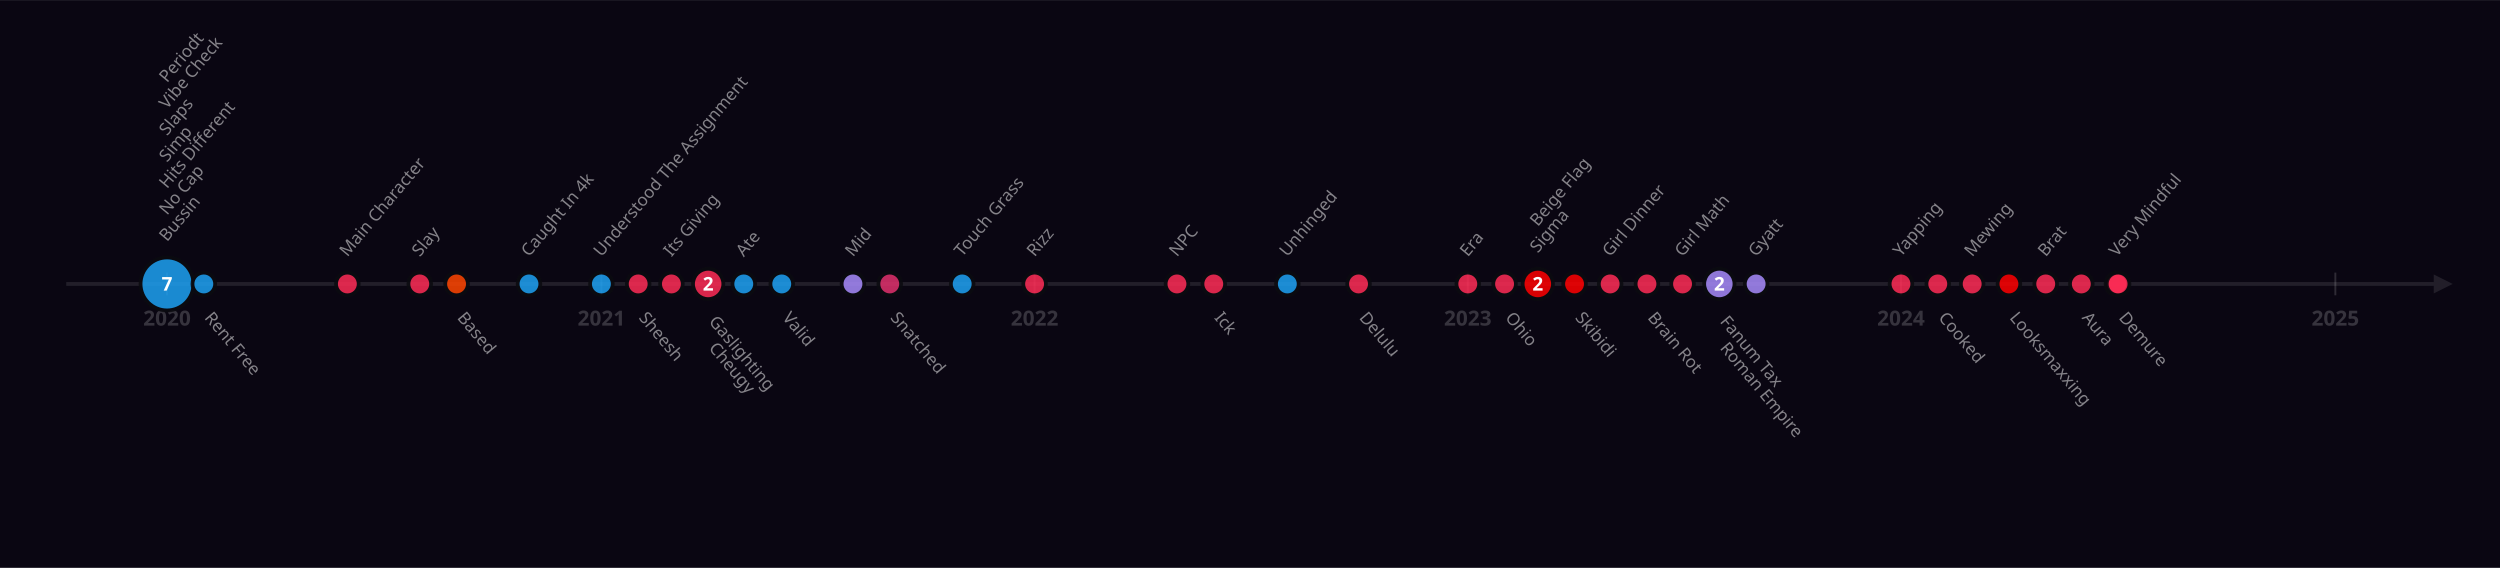
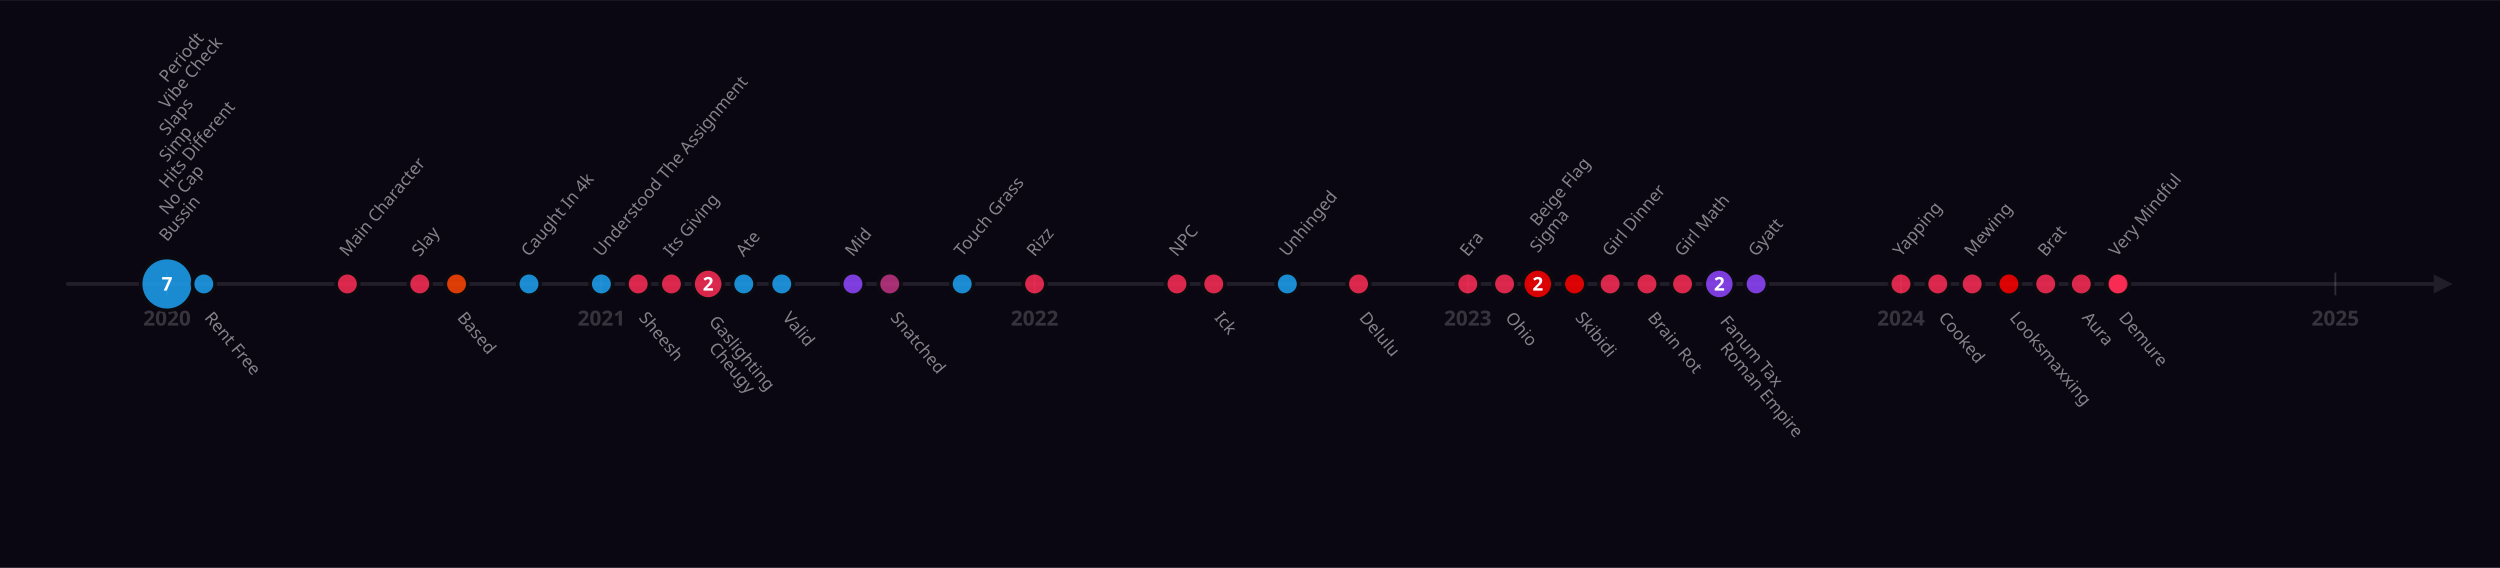
<svg xmlns="http://www.w3.org/2000/svg" width="1320.667" height="300" viewBox="0 0 1321 300" preserveAspectRatio="xMidYMid meet">
  <rect width="100%" height="100%" fill="#0a0612" />
  <line x1="35" y1="150" x2="1286" y2="150" stroke="rgba(255,255,255,0.1)" stroke-width="2" />
  <path d="M1296,150 l-10,-5 l0,10 Z" fill="rgba(255,255,255,0.1)" />
  <line x1="88.254" y1="144" x2="88.254" y2="156" stroke="rgba(255,255,255,0.15)" stroke-width="1" />
  <text x="88.254" y="172" text-anchor="middle" font-family="Outfit" font-size="11px" font-weight="600" fill="rgba(255,255,255,0.18)">2020</text>
  <line x1="317.78" y1="144" x2="317.78" y2="156" stroke="rgba(255,255,255,0.15)" stroke-width="1" />
  <text x="317.78" y="172" text-anchor="middle" font-family="Outfit" font-size="11px" font-weight="600" fill="rgba(255,255,255,0.18)">2021</text>
  <line x1="546.678" y1="144" x2="546.678" y2="156" stroke="rgba(255,255,255,0.15)" stroke-width="1" />
  <text x="546.678" y="172" text-anchor="middle" font-family="Outfit" font-size="11px" font-weight="600" fill="rgba(255,255,255,0.18)">2022</text>
  <line x1="775.576" y1="144" x2="775.576" y2="156" stroke="rgba(255,255,255,0.15)" stroke-width="1" />
  <text x="775.576" y="172" text-anchor="middle" font-family="Outfit" font-size="11px" font-weight="600" fill="rgba(255,255,255,0.18)">2023</text>
  <line x1="1004.475" y1="144" x2="1004.475" y2="156" stroke="rgba(255,255,255,0.15)" stroke-width="1" />
  <text x="1004.475" y="172" text-anchor="middle" font-family="Outfit" font-size="11px" font-weight="600" fill="rgba(255,255,255,0.18)">2024</text>
  <line x1="1234" y1="144" x2="1234" y2="156" stroke="rgba(255,255,255,0.15)" stroke-width="1" />
  <text x="1234" y="172" text-anchor="middle" font-family="Outfit" font-size="11px" font-weight="600" fill="rgba(255,255,255,0.18)">2025</text>
  <g class="date-dot" transform="translate(88.25424,150)" opacity="1" style="cursor: pointer;">
    <circle class="glow" r="20" fill="#1da1f2" opacity="0" />
    <circle class="main" r="14" fill="#1da1f2" stroke="#0a0a0f" stroke-width="2" opacity="0.85" />
    <text text-anchor="middle" dy="0.35em" font-family="Outfit" font-size="10px" font-weight="700" fill="#fff" pointer-events="none">7</text>
    <text class="diag-label" x="0" y="0" transform="translate(0, -22) rotate(-50)" text-anchor="start" font-family="DM Sans" font-size="9px" font-weight="500" fill="rgba(255,255,255,0.5)" pointer-events="none">Bussin</text>
    <text class="diag-label" x="0" y="0" transform="translate(0, -36) rotate(-50)" text-anchor="start" font-family="DM Sans" font-size="9px" font-weight="500" fill="rgba(255,255,255,0.5)" pointer-events="none">No Cap</text>
    <text class="diag-label" x="0" y="0" transform="translate(0, -50) rotate(-50)" text-anchor="start" font-family="DM Sans" font-size="9px" font-weight="500" fill="rgba(255,255,255,0.5)" pointer-events="none">Hits Different</text>
    <text class="diag-label" x="0" y="0" transform="translate(0, -64) rotate(-50)" text-anchor="start" font-family="DM Sans" font-size="9px" font-weight="500" fill="rgba(255,255,255,0.5)" pointer-events="none">Simp</text>
    <text class="diag-label" x="0" y="0" transform="translate(0, -78) rotate(-50)" text-anchor="start" font-family="DM Sans" font-size="9px" font-weight="500" fill="rgba(255,255,255,0.5)" pointer-events="none">Slaps</text>
    <text class="diag-label" x="0" y="0" transform="translate(0, -92) rotate(-50)" text-anchor="start" font-family="DM Sans" font-size="9px" font-weight="500" fill="rgba(255,255,255,0.5)" pointer-events="none">Vibe Check</text>
    <text class="diag-label" x="0" y="0" transform="translate(0, -106) rotate(-50)" text-anchor="start" font-family="DM Sans" font-size="9px" font-weight="500" fill="rgba(255,255,255,0.5)" pointer-events="none">Periodt</text>
  </g>
  <g class="date-dot" transform="translate(107.6949,150)" opacity="1" style="cursor: pointer;">
    <circle class="glow" r="12" fill="#1da1f2" opacity="0" />
    <circle class="main" r="6" fill="#1da1f2" stroke="#0a0a0f" stroke-width="2" opacity="0.85" />
    <text class="diag-label" x="0" y="0" transform="translate(0, 18) rotate(50)" text-anchor="start" font-family="DM Sans" font-size="9px" font-weight="500" fill="rgba(255,255,255,0.5)" pointer-events="none">Rent Free</text>
  </g>
  <g class="date-dot" transform="translate(183.5501,150)" opacity="1" style="cursor: pointer;">
    <circle class="glow" r="12" fill="#fe2c55" opacity="0" />
    <circle class="main" r="6" fill="#fe2c55" stroke="#0a0a0f" stroke-width="2" opacity="0.85" />
    <text class="diag-label" x="0" y="0" transform="translate(0, -14) rotate(-50)" text-anchor="start" font-family="DM Sans" font-size="9px" font-weight="500" fill="rgba(255,255,255,0.5)" pointer-events="none">Main Character</text>
  </g>
  <g class="date-dot" transform="translate(221.8044,150)" opacity="1" style="cursor: pointer;">
    <circle class="glow" r="12" fill="#fe2c55" opacity="0" />
    <circle class="main" r="6" fill="#fe2c55" stroke="#0a0a0f" stroke-width="2" opacity="0.85" />
    <text class="diag-label" x="0" y="0" transform="translate(0, -14) rotate(-50)" text-anchor="start" font-family="DM Sans" font-size="9px" font-weight="500" fill="rgba(255,255,255,0.5)" pointer-events="none">Slay</text>
  </g>
  <g class="date-dot" transform="translate(241.2451,150)" opacity="1" style="cursor: pointer;">
    <circle class="glow" r="12" fill="#ff4500" opacity="0" />
    <circle class="main" r="6" fill="#ff4500" stroke="#0a0a0f" stroke-width="2" opacity="0.85" />
    <text class="diag-label" x="0" y="0" transform="translate(0, 18) rotate(50)" text-anchor="start" font-family="DM Sans" font-size="9px" font-weight="500" fill="rgba(255,255,255,0.5)" pointer-events="none">Based</text>
  </g>
  <g class="date-dot" transform="translate(279.5254,150)" opacity="1" style="cursor: pointer;">
    <circle class="glow" r="12" fill="#1da1f2" opacity="0" />
    <circle class="main" r="6" fill="#1da1f2" stroke="#0a0a0f" stroke-width="2" opacity="0.85" />
    <text class="diag-label" x="0" y="0" transform="translate(0, -14) rotate(-50)" text-anchor="start" font-family="DM Sans" font-size="9px" font-weight="500" fill="rgba(255,255,255,0.5)" pointer-events="none">Caught In 4k</text>
  </g>
  <g class="date-dot" transform="translate(317.7797,150)" opacity="1" style="cursor: pointer;">
    <circle class="glow" r="12" fill="#1da1f2" opacity="0" />
    <circle class="main" r="6" fill="#1da1f2" stroke="#0a0a0f" stroke-width="2" opacity="0.85" />
    <text class="diag-label" x="0" y="0" transform="translate(0, -14) rotate(-50)" text-anchor="start" font-family="DM Sans" font-size="9px" font-weight="500" fill="rgba(255,255,255,0.5)" pointer-events="none">Understood The Assignment</text>
  </g>
  <g class="date-dot" transform="translate(337.2203,150)" opacity="1" style="cursor: pointer;">
    <circle class="glow" r="12" fill="#fe2c55" opacity="0" />
    <circle class="main" r="6" fill="#fe2c55" stroke="#0a0a0f" stroke-width="2" opacity="0.85" />
    <text class="diag-label" x="0" y="0" transform="translate(0, 18) rotate(50)" text-anchor="start" font-family="DM Sans" font-size="9px" font-weight="500" fill="rgba(255,255,255,0.5)" pointer-events="none">Sheesh</text>
  </g>
  <g class="date-dot" transform="translate(354.7797,150)" opacity="1" style="cursor: pointer;">
    <circle class="glow" r="12" fill="#fe2c55" opacity="0" />
    <circle class="main" r="6" fill="#fe2c55" stroke="#0a0a0f" stroke-width="2" opacity="0.85" />
    <text class="diag-label" x="0" y="0" transform="translate(0, -14) rotate(-50)" text-anchor="start" font-family="DM Sans" font-size="9px" font-weight="500" fill="rgba(255,255,255,0.5)" pointer-events="none">Its Giving</text>
  </g>
  <g class="date-dot" transform="translate(374.1942,150)" opacity="1" style="cursor: pointer;">
    <circle class="glow" r="14.013" fill="#fe2c55" opacity="0" />
    <circle class="main" r="8.013" fill="#fe2c55" stroke="#0a0a0f" stroke-width="2" opacity="0.85" />
    <text text-anchor="middle" dy="0.35em" font-family="Outfit" font-size="10px" font-weight="700" fill="#fff" pointer-events="none">2</text>
    <text class="diag-label" x="0" y="0" transform="translate(0, 20.01349) rotate(50)" text-anchor="start" font-family="DM Sans" font-size="9px" font-weight="500" fill="rgba(255,255,255,0.5)" pointer-events="none">Gaslighting</text>
    <text class="diag-label" x="0" y="0" transform="translate(0, 34.01349) rotate(50)" text-anchor="start" font-family="DM Sans" font-size="9px" font-weight="500" fill="rgba(255,255,255,0.5)" pointer-events="none">Cheugy</text>
  </g>
  <g class="date-dot" transform="translate(393.0078,150)" opacity="1" style="cursor: pointer;">
    <circle class="glow" r="12" fill="#1da1f2" opacity="0" />
    <circle class="main" r="6" fill="#1da1f2" stroke="#0a0a0f" stroke-width="2" opacity="0.85" />
    <text class="diag-label" x="0" y="0" transform="translate(0, -14) rotate(-50)" text-anchor="start" font-family="DM Sans" font-size="9px" font-weight="500" fill="rgba(255,255,255,0.5)" pointer-events="none">Ate</text>
  </g>
  <g class="date-dot" transform="translate(413.0756,150)" opacity="1" style="cursor: pointer;">
    <circle class="glow" r="12" fill="#1da1f2" opacity="0" />
    <circle class="main" r="6" fill="#1da1f2" stroke="#0a0a0f" stroke-width="2" opacity="0.85" />
    <text class="diag-label" x="0" y="0" transform="translate(0, 18) rotate(50)" text-anchor="start" font-family="DM Sans" font-size="9px" font-weight="500" fill="rgba(255,255,255,0.5)" pointer-events="none">Valid</text>
  </g>
  <g class="date-dot" transform="translate(450.7027,150)" opacity="1" style="cursor: pointer;">
-     <circle class="glow" r="12" fill="#a78bfa" opacity="0" />
-     <circle class="main" r="6" fill="#a78bfa" stroke="#0a0a0f" stroke-width="2" opacity="0.85" />
+     <circle class="glow" r="12" fill="#9146ff" opacity="0" />
+     <circle class="main" r="6" fill="#9146ff" stroke="#0a0a0f" stroke-width="2" opacity="0.85" />
    <text class="diag-label" x="0" y="0" transform="translate(0, -14) rotate(-50)" text-anchor="start" font-family="DM Sans" font-size="9px" font-weight="500" fill="rgba(255,255,255,0.5)" pointer-events="none">Mid</text>
  </g>
  <g class="date-dot" transform="translate(470.1434,150)" opacity="1" style="cursor: pointer;">
-     <circle class="glow" r="12" fill="#e1306c" opacity="0" />
-     <circle class="main" r="6" fill="#e1306c" stroke="#0a0a0f" stroke-width="2" opacity="0.85" />
+     <circle class="glow" r="12" fill="#c13584" opacity="0" />
+     <circle class="main" r="6" fill="#c13584" stroke="#0a0a0f" stroke-width="2" opacity="0.85" />
    <text class="diag-label" x="0" y="0" transform="translate(0, 18) rotate(50)" text-anchor="start" font-family="DM Sans" font-size="9px" font-weight="500" fill="rgba(255,255,255,0.5)" pointer-events="none">Snatched</text>
  </g>
  <g class="date-dot" transform="translate(508.4237,150)" opacity="1" style="cursor: pointer;">
    <circle class="glow" r="12" fill="#1da1f2" opacity="0" />
    <circle class="main" r="6" fill="#1da1f2" stroke="#0a0a0f" stroke-width="2" opacity="0.85" />
    <text class="diag-label" x="0" y="0" transform="translate(0, -14) rotate(-50)" text-anchor="start" font-family="DM Sans" font-size="9px" font-weight="500" fill="rgba(255,255,255,0.5)" pointer-events="none">Touch Grass</text>
  </g>
  <g class="date-dot" transform="translate(546.678,150)" opacity="1" style="cursor: pointer;">
    <circle class="glow" r="12" fill="#fe2c55" opacity="0" />
    <circle class="main" r="6" fill="#fe2c55" stroke="#0a0a0f" stroke-width="2" opacity="0.85" />
    <text class="diag-label" x="0" y="0" transform="translate(0, -14) rotate(-50)" text-anchor="start" font-family="DM Sans" font-size="9px" font-weight="500" fill="rgba(255,255,255,0.5)" pointer-events="none">Rizz</text>
  </g>
  <g class="date-dot" transform="translate(621.9061,150)" opacity="1" style="cursor: pointer;">
    <circle class="glow" r="12" fill="#fe2c55" opacity="0" />
    <circle class="main" r="6" fill="#fe2c55" stroke="#0a0a0f" stroke-width="2" opacity="0.85" />
    <text class="diag-label" x="0" y="0" transform="translate(0, -14) rotate(-50)" text-anchor="start" font-family="DM Sans" font-size="9px" font-weight="500" fill="rgba(255,255,255,0.5)" pointer-events="none">NPC</text>
  </g>
  <g class="date-dot" transform="translate(641.3468,150)" opacity="1" style="cursor: pointer;">
    <circle class="glow" r="12" fill="#fe2c55" opacity="0" />
    <circle class="main" r="6" fill="#fe2c55" stroke="#0a0a0f" stroke-width="2" opacity="0.85" />
    <text class="diag-label" x="0" y="0" transform="translate(0, 18) rotate(50)" text-anchor="start" font-family="DM Sans" font-size="9px" font-weight="500" fill="rgba(255,255,255,0.5)" pointer-events="none">Ick</text>
  </g>
  <g class="date-dot" transform="translate(680.2281,150)" opacity="1" style="cursor: pointer;">
    <circle class="glow" r="12" fill="#1da1f2" opacity="0" />
    <circle class="main" r="6" fill="#1da1f2" stroke="#0a0a0f" stroke-width="2" opacity="0.85" />
    <text class="diag-label" x="0" y="0" transform="translate(0, -14) rotate(-50)" text-anchor="start" font-family="DM Sans" font-size="9px" font-weight="500" fill="rgba(255,255,255,0.5)" pointer-events="none">Unhinged</text>
  </g>
  <g class="date-dot" transform="translate(717.8552,150)" opacity="1" style="cursor: pointer;">
    <circle class="glow" r="12" fill="#fe2c55" opacity="0" />
    <circle class="main" r="6" fill="#fe2c55" stroke="#0a0a0f" stroke-width="2" opacity="0.85" />
    <text class="diag-label" x="0" y="0" transform="translate(0, 18) rotate(50)" text-anchor="start" font-family="DM Sans" font-size="9px" font-weight="500" fill="rgba(255,255,255,0.5)" pointer-events="none">Delulu</text>
  </g>
  <g class="date-dot" transform="translate(775.5763,150)" opacity="1" style="cursor: pointer;">
    <circle class="glow" r="12" fill="#fe2c55" opacity="0" />
    <circle class="main" r="6" fill="#fe2c55" stroke="#0a0a0f" stroke-width="2" opacity="0.85" />
    <text class="diag-label" x="0" y="0" transform="translate(0, -14) rotate(-50)" text-anchor="start" font-family="DM Sans" font-size="9px" font-weight="500" fill="rgba(255,255,255,0.5)" pointer-events="none">Era</text>
  </g>
  <g class="date-dot" transform="translate(795.0169,150)" opacity="1" style="cursor: pointer;">
    <circle class="glow" r="12" fill="#fe2c55" opacity="0" />
    <circle class="main" r="6" fill="#fe2c55" stroke="#0a0a0f" stroke-width="2" opacity="0.85" />
    <text class="diag-label" x="0" y="0" transform="translate(0, 18) rotate(50)" text-anchor="start" font-family="DM Sans" font-size="9px" font-weight="500" fill="rgba(255,255,255,0.5)" pointer-events="none">Ohio</text>
  </g>
  <g class="date-dot" transform="translate(812.5763,150)" opacity="1" style="cursor: pointer;">
    <circle class="glow" r="14.013" fill="#ff0000" opacity="0" />
    <circle class="main" r="8.013" fill="#ff0000" stroke="#0a0a0f" stroke-width="2" opacity="0.85" />
    <text text-anchor="middle" dy="0.35em" font-family="Outfit" font-size="10px" font-weight="700" fill="#fff" pointer-events="none">2</text>
    <text class="diag-label" x="0" y="0" transform="translate(0, -16.01349) rotate(-50)" text-anchor="start" font-family="DM Sans" font-size="9px" font-weight="500" fill="rgba(255,255,255,0.5)" pointer-events="none">Sigma</text>
    <text class="diag-label" x="0" y="0" transform="translate(0, -30.01349) rotate(-50)" text-anchor="start" font-family="DM Sans" font-size="9px" font-weight="500" fill="rgba(255,255,255,0.5)" pointer-events="none">Beige Flag</text>
  </g>
  <g class="date-dot" transform="translate(831.9908,150)" opacity="1" style="cursor: pointer;">
    <circle class="glow" r="12" fill="#ff0000" opacity="0" />
    <circle class="main" r="6" fill="#ff0000" stroke="#0a0a0f" stroke-width="2" opacity="0.85" />
    <text class="diag-label" x="0" y="0" transform="translate(0, 18) rotate(50)" text-anchor="start" font-family="DM Sans" font-size="9px" font-weight="500" fill="rgba(255,255,255,0.5)" pointer-events="none">Skibidi</text>
  </g>
  <g class="date-dot" transform="translate(850.8044,150)" opacity="1" style="cursor: pointer;">
    <circle class="glow" r="12" fill="#fe2c55" opacity="0" />
    <circle class="main" r="6" fill="#fe2c55" stroke="#0a0a0f" stroke-width="2" opacity="0.85" />
    <text class="diag-label" x="0" y="0" transform="translate(0, -14) rotate(-50)" text-anchor="start" font-family="DM Sans" font-size="9px" font-weight="500" fill="rgba(255,255,255,0.5)" pointer-events="none">Girl Dinner</text>
  </g>
  <g class="date-dot" transform="translate(870.2451,150)" opacity="1" style="cursor: pointer;">
    <circle class="glow" r="12" fill="#fe2c55" opacity="0" />
    <circle class="main" r="6" fill="#fe2c55" stroke="#0a0a0f" stroke-width="2" opacity="0.85" />
    <text class="diag-label" x="0" y="0" transform="translate(0, 18) rotate(50)" text-anchor="start" font-family="DM Sans" font-size="9px" font-weight="500" fill="rgba(255,255,255,0.5)" pointer-events="none">Brain Rot</text>
  </g>
  <g class="date-dot" transform="translate(889.0586,150)" opacity="1" style="cursor: pointer;">
    <circle class="glow" r="12" fill="#fe2c55" opacity="0" />
    <circle class="main" r="6" fill="#fe2c55" stroke="#0a0a0f" stroke-width="2" opacity="0.85" />
    <text class="diag-label" x="0" y="0" transform="translate(0, -14) rotate(-50)" text-anchor="start" font-family="DM Sans" font-size="9px" font-weight="500" fill="rgba(255,255,255,0.5)" pointer-events="none">Girl Math</text>
  </g>
  <g class="date-dot" transform="translate(908.4993,150)" opacity="1" style="cursor: pointer;">
-     <circle class="glow" r="14.013" fill="#a78bfa" opacity="0" />
-     <circle class="main" r="8.013" fill="#a78bfa" stroke="#0a0a0f" stroke-width="2" opacity="0.85" />
+     <circle class="glow" r="14.013" fill="#9146ff" opacity="0" />
+     <circle class="main" r="8.013" fill="#9146ff" stroke="#0a0a0f" stroke-width="2" opacity="0.85" />
    <text text-anchor="middle" dy="0.35em" font-family="Outfit" font-size="10px" font-weight="700" fill="#fff" pointer-events="none">2</text>
    <text class="diag-label" x="0" y="0" transform="translate(0, 20.01349) rotate(50)" text-anchor="start" font-family="DM Sans" font-size="9px" font-weight="500" fill="rgba(255,255,255,0.5)" pointer-events="none">Fanum Tax</text>
    <text class="diag-label" x="0" y="0" transform="translate(0, 34.01349) rotate(50)" text-anchor="start" font-family="DM Sans" font-size="9px" font-weight="500" fill="rgba(255,255,255,0.5)" pointer-events="none">Roman Empire</text>
  </g>
  <g class="date-dot" transform="translate(927.94,150)" opacity="1" style="cursor: pointer;">
-     <circle class="glow" r="12" fill="#a78bfa" opacity="0" />
-     <circle class="main" r="6" fill="#a78bfa" stroke="#0a0a0f" stroke-width="2" opacity="0.85" />
+     <circle class="glow" r="12" fill="#9146ff" opacity="0" />
+     <circle class="main" r="6" fill="#9146ff" stroke="#0a0a0f" stroke-width="2" opacity="0.85" />
    <text class="diag-label" x="0" y="0" transform="translate(0, -14) rotate(-50)" text-anchor="start" font-family="DM Sans" font-size="9px" font-weight="500" fill="rgba(255,255,255,0.5)" pointer-events="none">Gyatt</text>
  </g>
  <g class="date-dot" transform="translate(1004.475,150)" opacity="1" style="cursor: pointer;">
    <circle class="glow" r="12" fill="#fe2c55" opacity="0" />
    <circle class="main" r="6" fill="#fe2c55" stroke="#0a0a0f" stroke-width="2" opacity="0.85" />
    <text class="diag-label" x="0" y="0" transform="translate(0, -14) rotate(-50)" text-anchor="start" font-family="DM Sans" font-size="9px" font-weight="500" fill="rgba(255,255,255,0.5)" pointer-events="none">Yapping</text>
  </g>
  <g class="date-dot" transform="translate(1023.915,150)" opacity="1" style="cursor: pointer;">
    <circle class="glow" r="12" fill="#fe2c55" opacity="0" />
    <circle class="main" r="6" fill="#fe2c55" stroke="#0a0a0f" stroke-width="2" opacity="0.85" />
    <text class="diag-label" x="0" y="0" transform="translate(0, 18) rotate(50)" text-anchor="start" font-family="DM Sans" font-size="9px" font-weight="500" fill="rgba(255,255,255,0.5)" pointer-events="none">Cooked</text>
  </g>
  <g class="date-dot" transform="translate(1042.102,150)" opacity="1" style="cursor: pointer;">
    <circle class="glow" r="12" fill="#fe2c55" opacity="0" />
    <circle class="main" r="6" fill="#fe2c55" stroke="#0a0a0f" stroke-width="2" opacity="0.85" />
    <text class="diag-label" x="0" y="0" transform="translate(0, -14) rotate(-50)" text-anchor="start" font-family="DM Sans" font-size="9px" font-weight="500" fill="rgba(255,255,255,0.5)" pointer-events="none">Mewing</text>
  </g>
  <g class="date-dot" transform="translate(1061.516,150)" opacity="1" style="cursor: pointer;">
    <circle class="glow" r="12" fill="#ff0000" opacity="0" />
    <circle class="main" r="6" fill="#ff0000" stroke="#0a0a0f" stroke-width="2" opacity="0.85" />
    <text class="diag-label" x="0" y="0" transform="translate(0, 18) rotate(50)" text-anchor="start" font-family="DM Sans" font-size="9px" font-weight="500" fill="rgba(255,255,255,0.5)" pointer-events="none">Looksmaxxing</text>
  </g>
  <g class="date-dot" transform="translate(1080.957,150)" opacity="1" style="cursor: pointer;">
    <circle class="glow" r="12" fill="#fe2c55" opacity="0" />
    <circle class="main" r="6" fill="#fe2c55" stroke="#0a0a0f" stroke-width="2" opacity="0.85" />
    <text class="diag-label" x="0" y="0" transform="translate(0, -14) rotate(-50)" text-anchor="start" font-family="DM Sans" font-size="9px" font-weight="500" fill="rgba(255,255,255,0.5)" pointer-events="none">Brat</text>
  </g>
  <g class="date-dot" transform="translate(1099.77,150)" opacity="1" style="cursor: pointer;">
    <circle class="glow" r="12" fill="#fe2c55" opacity="0" />
    <circle class="main" r="6" fill="#fe2c55" stroke="#0a0a0f" stroke-width="2" opacity="0.85" />
    <text class="diag-label" x="0" y="0" transform="translate(0, 18) rotate(50)" text-anchor="start" font-family="DM Sans" font-size="9px" font-weight="500" fill="rgba(255,255,255,0.5)" pointer-events="none">Aura</text>
  </g>
  <g class="date-dot" transform="translate(1118.584,150)" opacity="1" style="cursor: pointer;">
    <circle class="glow" r="12" fill="#fe2c55" opacity="0" />
    <circle class="main" r="6" fill="#fe2c55" stroke="#0a0a0f" stroke-width="2" opacity="0.85" />
    <text class="diag-label" x="0" y="0" transform="translate(0, -14) rotate(-50)" text-anchor="start" font-family="DM Sans" font-size="9px" font-weight="500" fill="rgba(255,255,255,0.5)" pointer-events="none">Very Mindful</text>
  </g>
  <g class="date-dot" transform="translate(1119.211,150)" opacity="1" style="cursor: pointer;">
    <circle class="glow" r="12" fill="#fe2c55" opacity="0" />
    <circle class="main" r="6" fill="#fe2c55" stroke="#0a0a0f" stroke-width="2" opacity="0.85" />
    <text class="diag-label" x="0" y="0" transform="translate(0, 18) rotate(50)" text-anchor="start" font-family="DM Sans" font-size="9px" font-weight="500" fill="rgba(255,255,255,0.5)" pointer-events="none">Demure</text>
  </g>
</svg>
